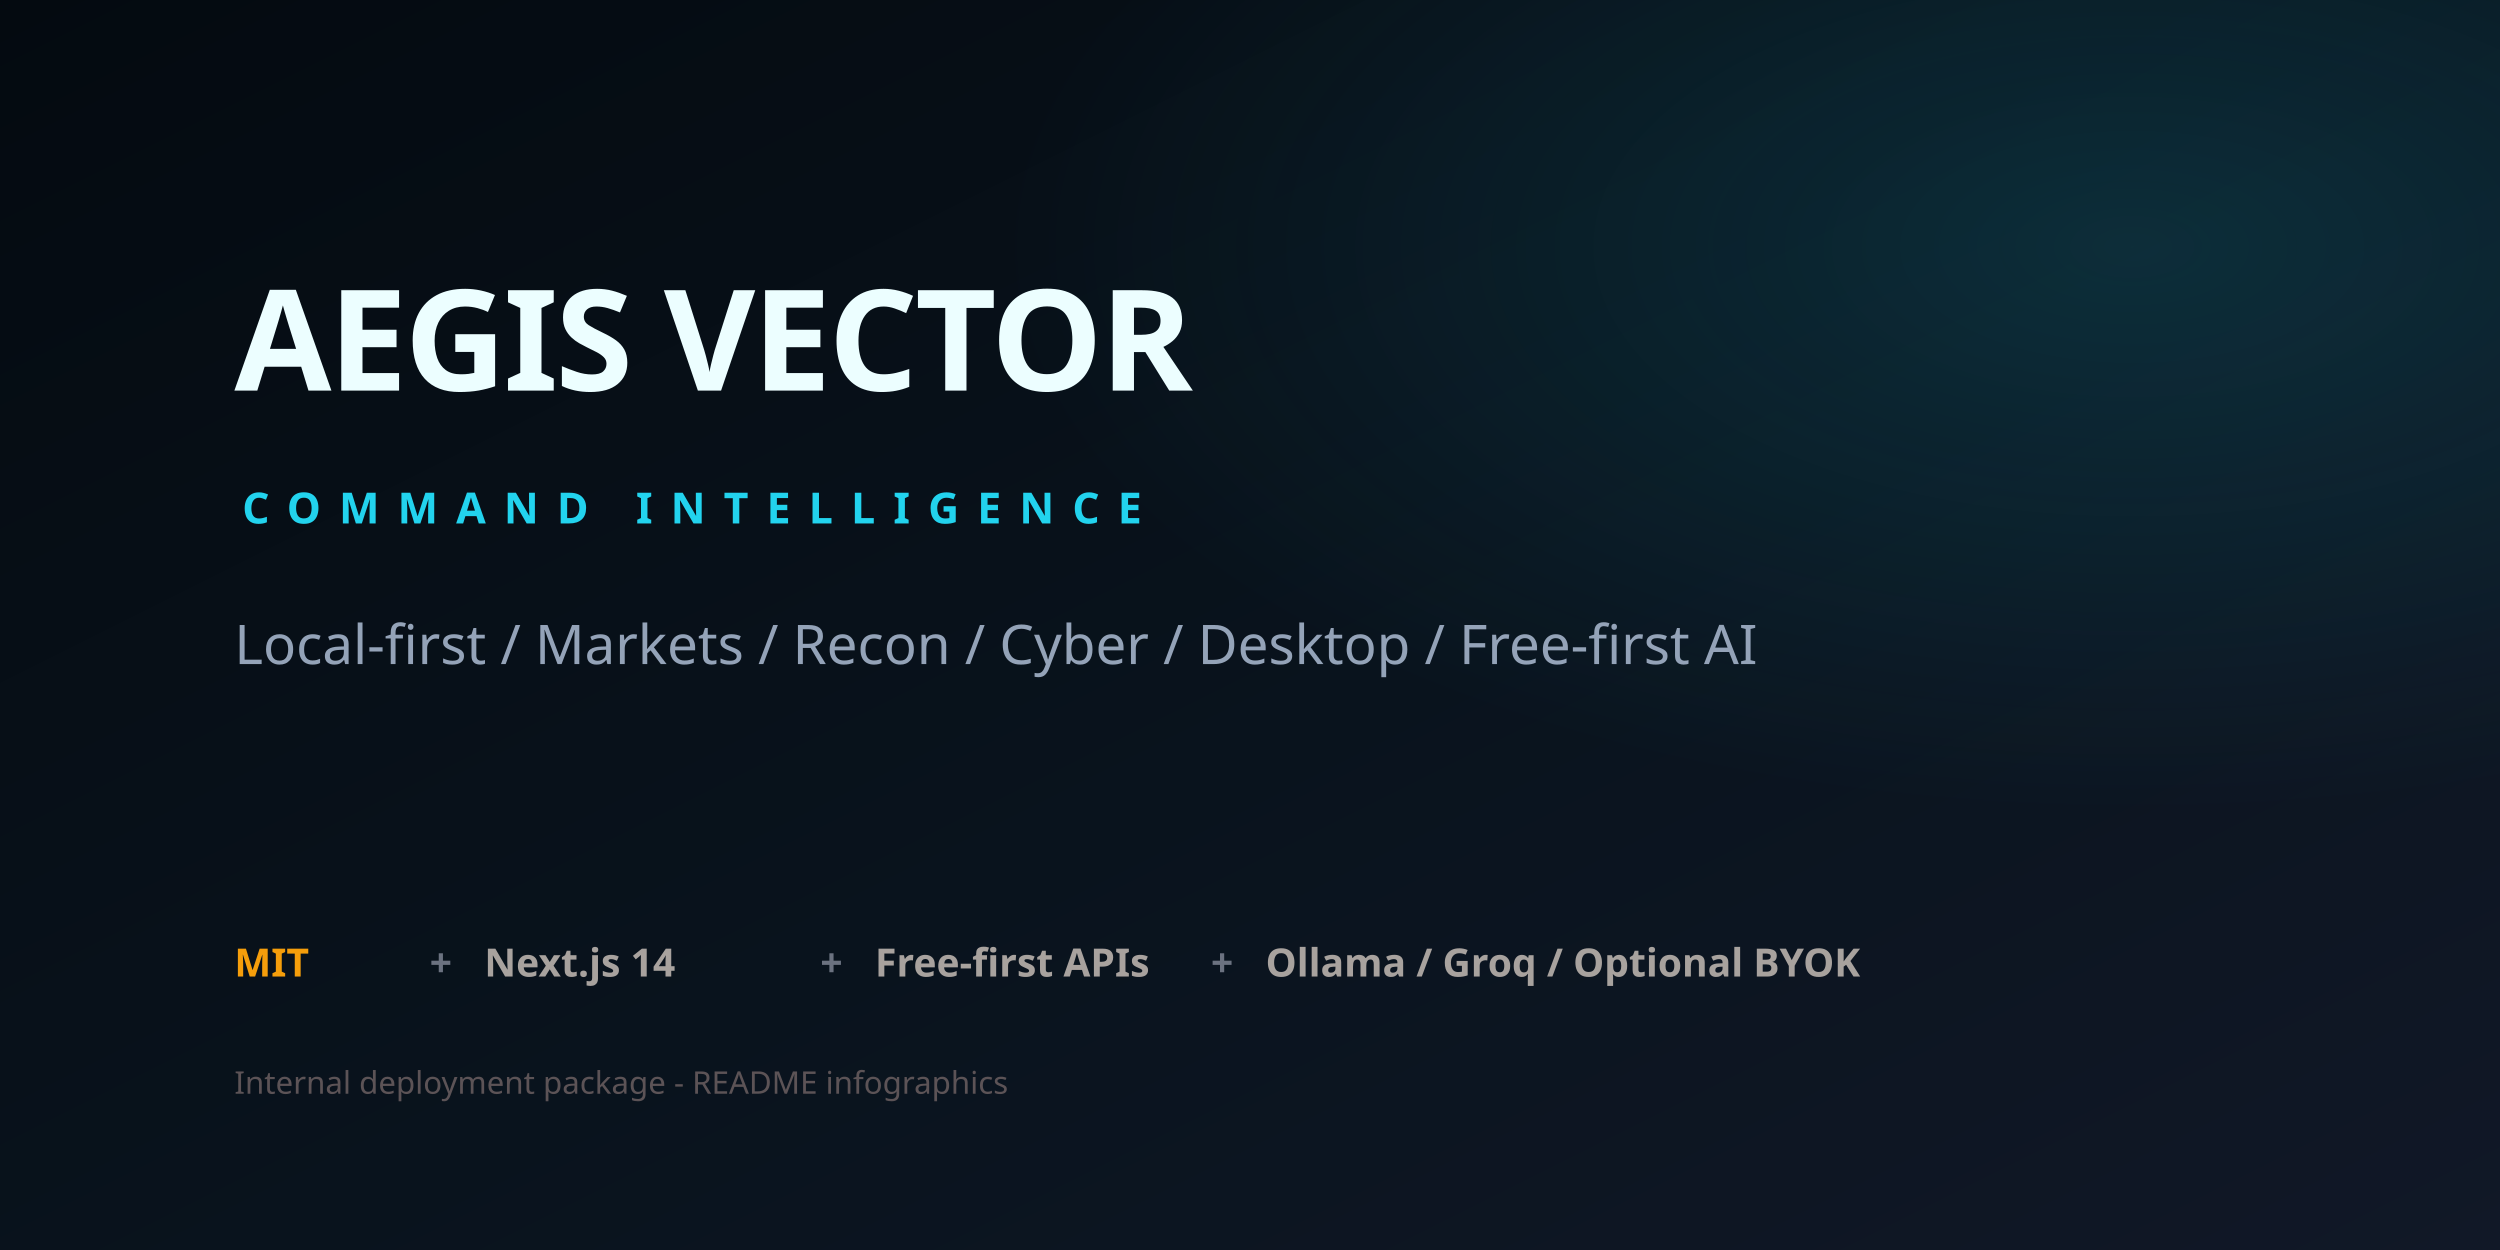
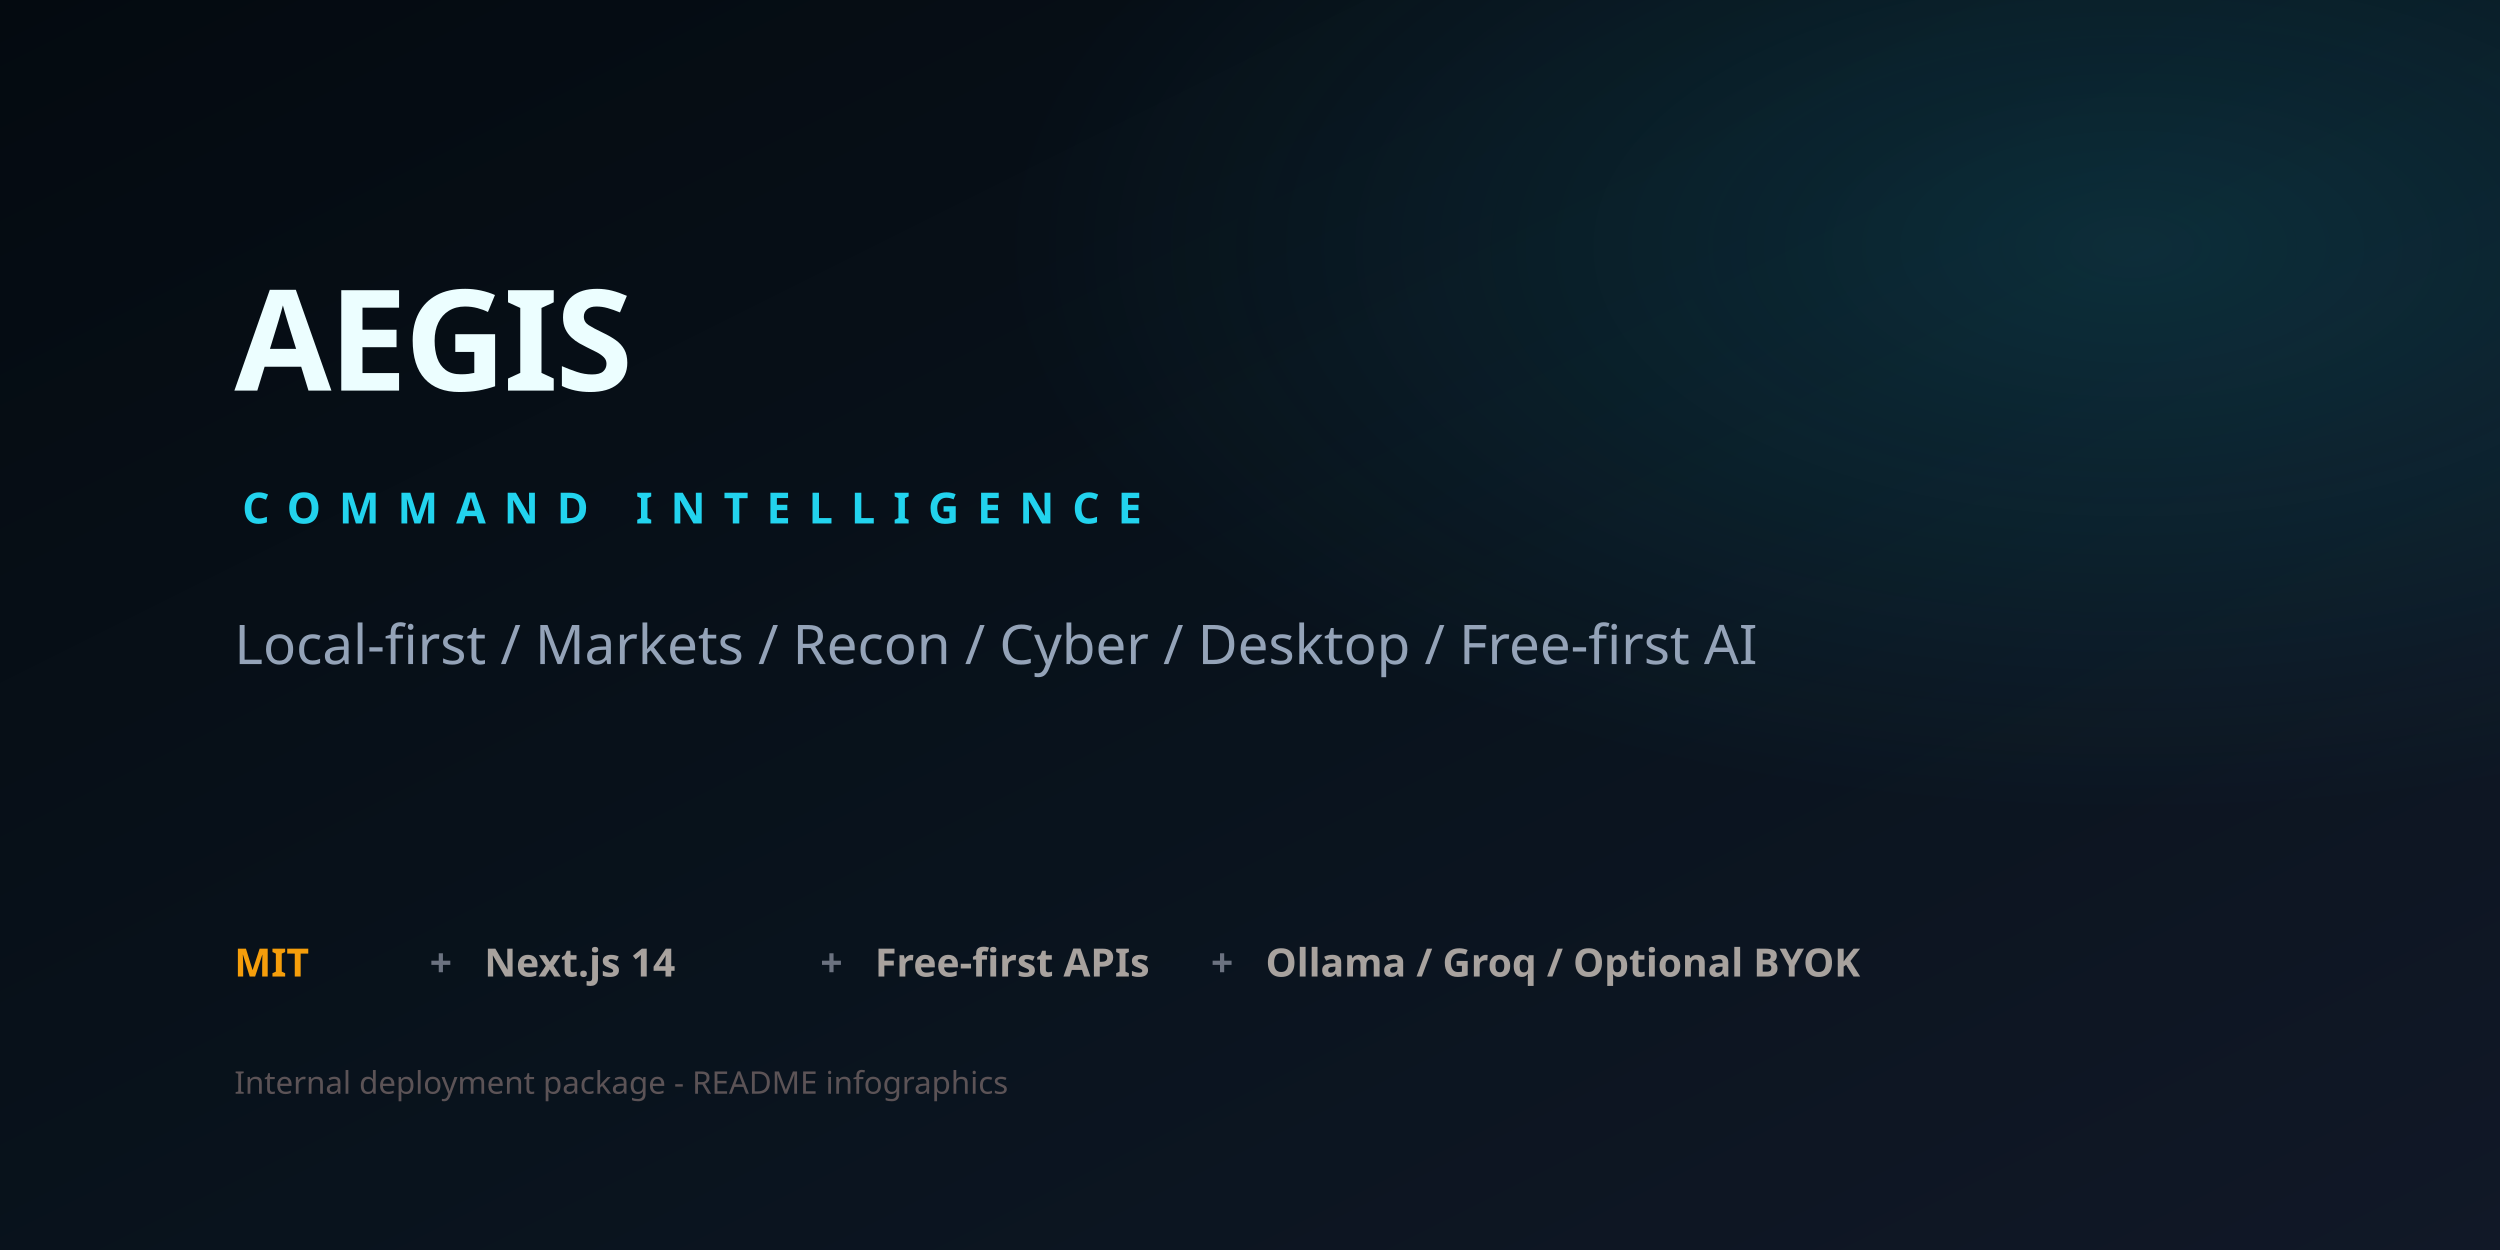
<svg xmlns="http://www.w3.org/2000/svg" viewBox="0 0 1280 640" width="1280" height="640" role="img" aria-labelledby="ogtitle ogdesc">
  <defs>
    <linearGradient id="ogbg" x1="0%" y1="0%" x2="100%" y2="100%">
      <stop offset="0%" style="stop-color:#040a10" />
      <stop offset="55%" style="stop-color:#09131d" />
      <stop offset="100%" style="stop-color:#111827" />
    </linearGradient>
    <linearGradient id="ogline" x1="0%" y1="0%" x2="100%" y2="0%">
      <stop offset="0%" style="stop-color:#22d3ee;stop-opacity:0" />
      <stop offset="40%" style="stop-color:#22d3ee" />
      <stop offset="60%" style="stop-color:#f59e0b" />
      <stop offset="100%" style="stop-color:#f59e0b;stop-opacity:0" />
    </linearGradient>
    <radialGradient id="ogglow" cx="85%" cy="20%" r="45%">
      <stop offset="0%" style="stop-color:#22d3ee;stop-opacity:0.14" />
      <stop offset="100%" style="stop-color:#22d3ee;stop-opacity:0" />
    </radialGradient>
  </defs>
  <rect width="1280" height="640" fill="url(#ogbg)" />
  <rect width="1280" height="640" fill="url(#ogglow)" />
  <line x1="120" y1="420" x2="1160" y2="420" stroke="url(#ogline)" stroke-width="2" />
-   <text x="120" y="200" fill="#ecfeff" font-family="system-ui,Segoe UI,sans-serif" font-size="72" font-weight="900" letter-spacing="-0.02em">AEGIS VECTOR</text>
+   <text x="120" y="200" fill="#ecfeff" font-family="system-ui,Segoe UI,sans-serif" font-size="72" font-weight="900" letter-spacing="-0.02em">AEGIS</text>
  <text x="124" y="268" fill="#22d3ee" font-family="system-ui,sans-serif" font-size="22" font-weight="700" letter-spacing="0.42em">COMMAND INTELLIGENCE</text>
  <text x="120" y="340" fill="#94a3b8" font-family="system-ui,sans-serif" font-size="28" font-weight="500">Local-first / Markets / Recon / Cyber / Desktop / Free-first AI</text>
  <g font-family="system-ui,sans-serif" font-size="20" font-weight="700">
    <text x="120" y="500" fill="#f59e0b">MIT</text>
    <text x="220" y="500" fill="#6b7280">+</text>
    <text x="248" y="500" fill="#a8a29e">Next.js 14</text>
    <text x="420" y="500" fill="#6b7280">+</text>
    <text x="448" y="500" fill="#a8a29e">Free-first APIs</text>
    <text x="620" y="500" fill="#6b7280">+</text>
    <text x="648" y="500" fill="#a8a29e">Ollama / Groq / Optional BYOK</text>
  </g>
  <text x="120" y="560" fill="#5c5356" font-family="system-ui,sans-serif" font-size="16">Internal deployment package - README infographics</text>
</svg>
